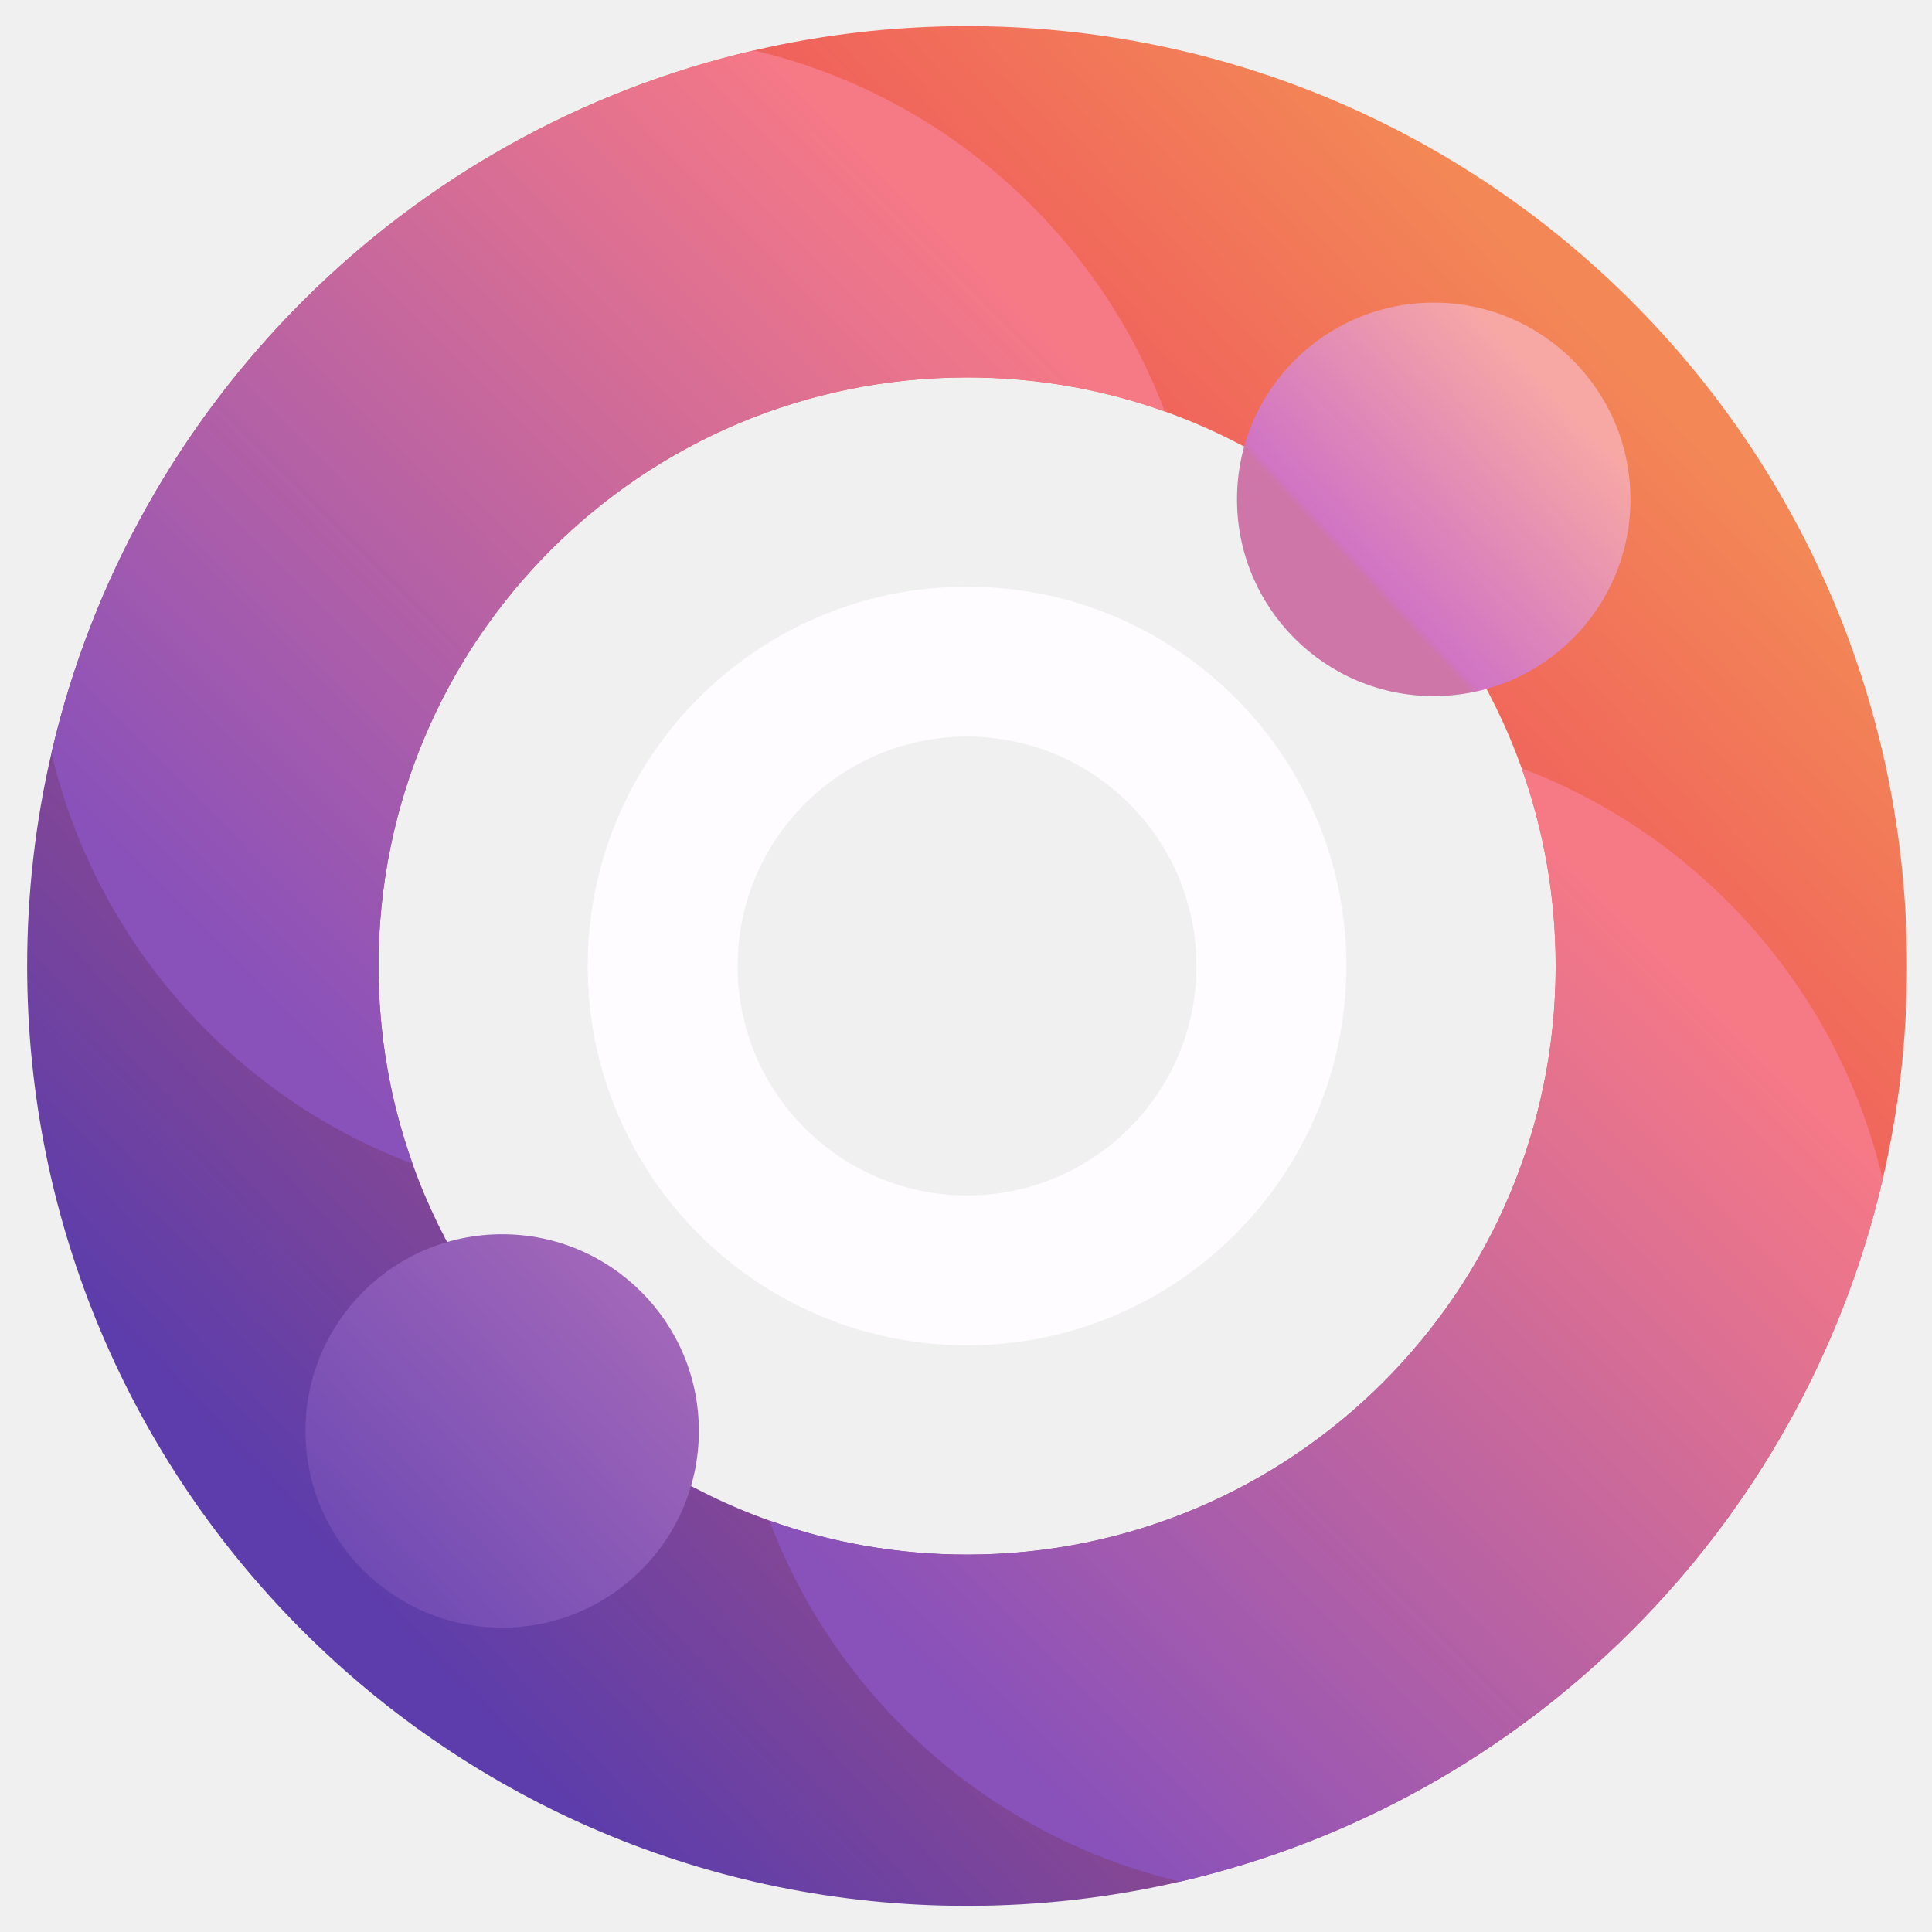
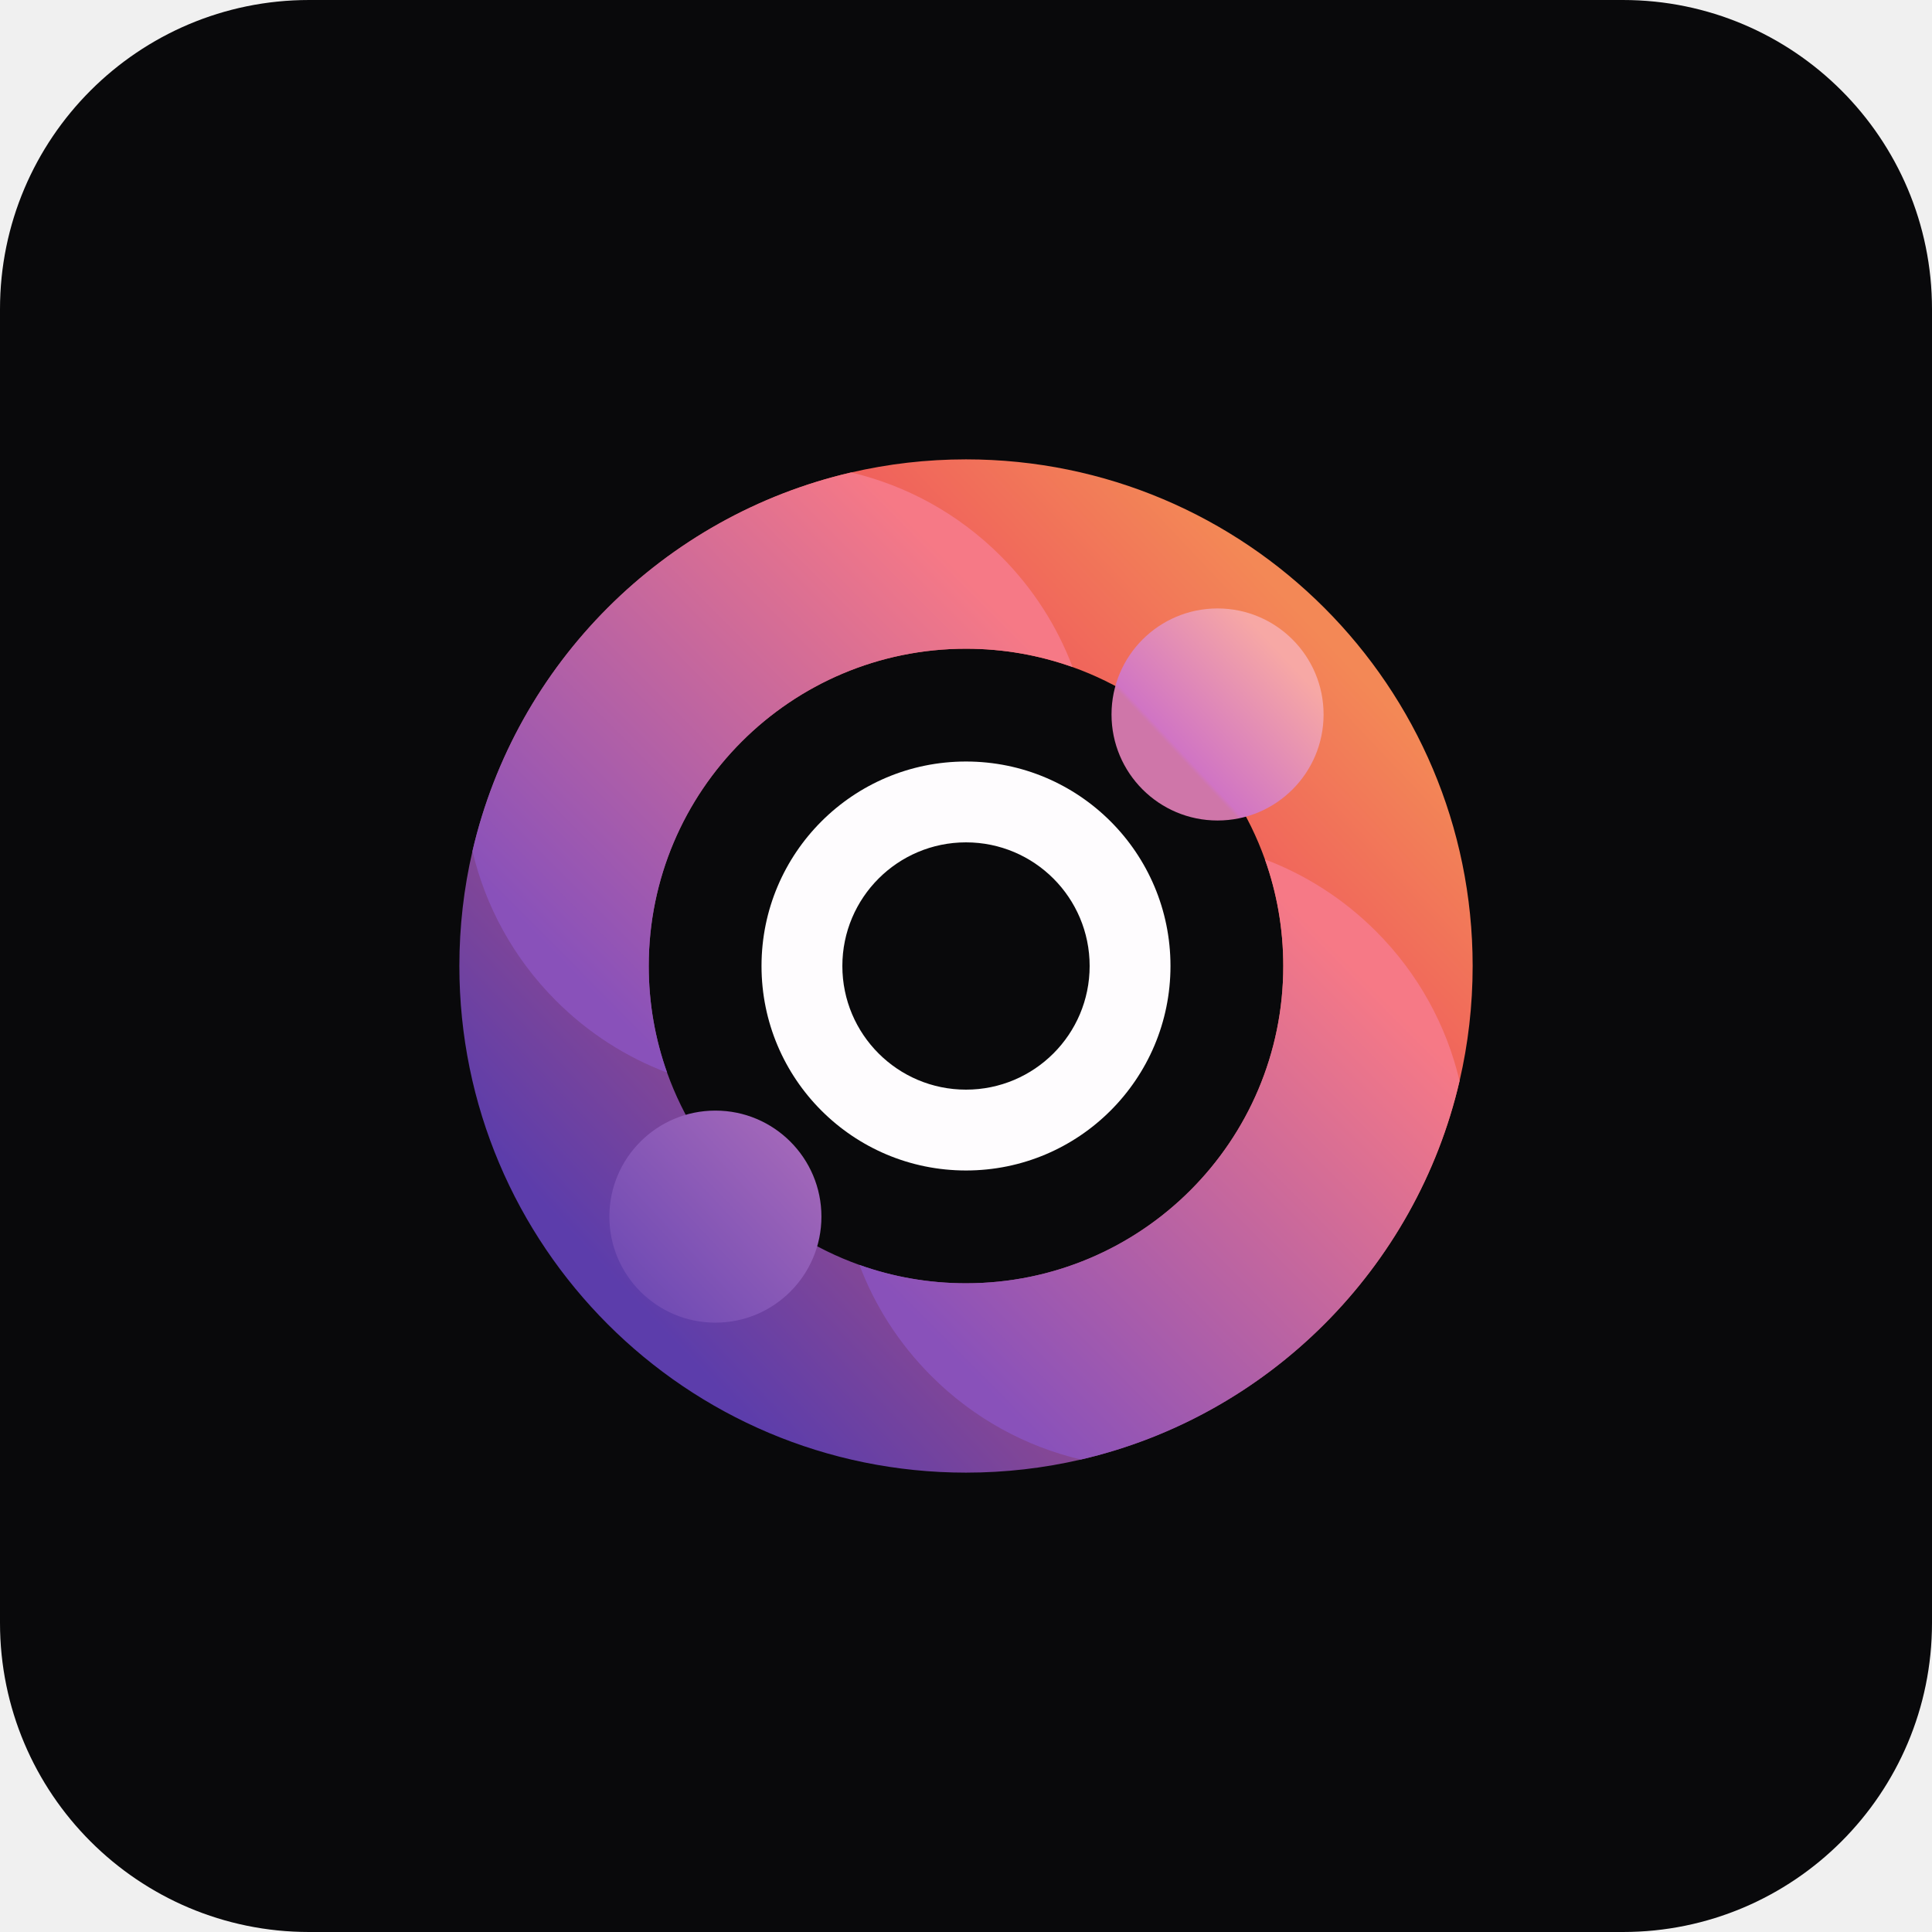
- <svg xmlns="http://www.w3.org/2000/svg" width="37" height="37" viewBox="0 0 37 37" fill="none">
-   <path d="M18.52 0.5C17.117 0.5 15.751 0.661 14.44 0.965C7.775 2.509 2.53 7.755 0.986 14.419C0.681 15.73 0.52 17.096 0.52 18.5C0.52 28.441 8.579 36.5 18.52 36.5C19.924 36.5 21.29 36.339 22.601 36.035C29.265 34.491 34.511 29.246 36.056 22.582C36.361 21.271 36.521 19.904 36.521 18.5C36.521 8.559 28.462 0.5 18.52 0.5ZM18.52 29.772C17.192 29.772 15.917 29.543 14.734 29.12C11.555 27.987 9.034 25.466 7.901 22.287C7.478 21.104 7.249 19.829 7.249 18.5C7.249 12.274 12.295 7.228 18.52 7.228C19.849 7.228 21.123 7.457 22.307 7.88C25.486 9.013 28.007 11.534 29.141 14.713C29.563 15.896 29.793 17.171 29.793 18.5C29.793 24.726 24.746 29.772 18.52 29.772Z" fill="url(#paint0_linear_84_235)" />
-   <path d="M18.52 11.235C14.508 11.235 11.255 14.488 11.255 18.5C11.255 22.512 14.508 25.765 18.52 25.765C22.532 25.765 25.785 22.512 25.785 18.5C25.785 14.488 22.533 11.235 18.52 11.235ZM18.52 22.893C16.095 22.893 14.127 20.926 14.127 18.5C14.127 16.074 16.095 14.107 18.52 14.107C20.946 14.107 22.913 16.074 22.913 18.5C22.913 20.926 20.947 22.893 18.52 22.893Z" fill="#FEFCFE" />
-   <path d="M22.307 7.88C21.123 7.457 19.849 7.228 18.52 7.228C12.295 7.228 7.249 12.275 7.249 18.5C7.249 19.829 7.478 21.104 7.901 22.287C6.462 21.744 5.113 20.893 3.956 19.735C2.436 18.216 1.446 16.368 0.986 14.419C2.53 7.755 7.775 2.51 14.44 0.965C16.388 1.426 18.236 2.416 19.755 3.935C20.913 5.093 21.763 6.441 22.307 7.88Z" fill="url(#paint1_linear_84_235)" />
-   <path d="M36.056 22.582C34.511 29.246 29.265 34.491 22.601 36.035C20.654 35.574 18.806 34.584 17.286 33.065C16.128 31.907 15.277 30.558 14.734 29.12C15.917 29.543 17.192 29.773 18.52 29.773C24.746 29.773 29.793 24.726 29.793 18.5C29.793 17.171 29.563 15.896 29.141 14.713C30.579 15.256 31.927 16.107 33.085 17.265C34.605 18.785 35.595 20.634 36.056 22.582Z" fill="url(#paint2_linear_84_235)" />
-   <path d="M9.617 31.171C11.697 31.171 13.384 29.485 13.384 27.404C13.384 25.324 11.697 23.637 9.617 23.637C7.536 23.637 5.85 25.324 5.85 27.404C5.85 29.485 7.536 31.171 9.617 31.171Z" fill="url(#paint3_linear_84_235)" />
-   <path d="M27.457 13.331C29.538 13.331 31.225 11.644 31.225 9.563C31.225 7.483 29.538 5.796 27.457 5.796C25.377 5.796 23.69 7.483 23.69 9.563C23.69 11.644 25.377 13.331 27.457 13.331Z" fill="url(#paint4_linear_84_235)" />
+ <svg xmlns="http://www.w3.org/2000/svg" width="400" height="400" viewBox="0 0 400 400" fill="none">
+   <g clip-path="url(#clip0_87_3244)">
+     <path d="M400 0H0V400H400V0Z" fill="#09090B" />
+     <path d="M200 95.107C191.821 95.107 183.86 96.043 176.222 97.818C137.385 106.816 106.816 137.385 97.818 176.218C96.043 183.86 95.107 191.821 95.107 200C95.107 257.931 142.069 304.893 200 304.893C208.179 304.893 216.14 303.957 223.782 302.182C262.615 293.184 293.184 262.619 302.186 223.789C303.961 216.148 304.897 208.183 304.897 200C304.897 142.069 257.931 95.107 200 95.107ZM200 265.689C192.257 265.689 184.831 264.351 177.935 261.89C159.407 255.282 144.722 240.597 138.114 222.069C135.653 215.173 134.315 207.743 134.315 200C134.315 163.721 163.721 134.311 200 134.311C207.743 134.311 215.169 135.649 222.065 138.11C240.593 144.718 255.282 159.403 261.89 177.931C264.351 184.827 265.689 192.257 265.689 200C265.689 236.279 236.279 265.689 200 265.689Z" fill="url(#paint0_linear_87_3244)" />
+     <path d="M200 157.664C176.62 157.664 157.664 176.62 157.664 200C157.664 223.38 176.62 242.336 200 242.336C223.38 242.336 242.336 223.38 242.336 200C242.336 176.62 223.384 157.664 200 157.664ZM200 225.599C185.865 225.599 174.401 214.14 174.401 200C174.401 185.861 185.865 174.401 200 174.401C214.136 174.401 225.599 185.861 225.599 200C225.599 214.14 214.14 225.599 200 225.599Z" fill="#FEFCFE" />
+     <path d="M222.065 138.11C215.169 135.649 207.743 134.311 200 134.311C163.721 134.311 134.315 163.721 134.315 200C134.315 207.743 135.653 215.173 138.114 222.069C129.732 218.902 121.872 213.944 115.124 207.197C106.27 198.342 100.501 187.573 97.818 176.218C106.816 137.385 137.385 106.816 176.222 97.818C187.573 100.501 198.342 106.27 207.197 115.124C213.941 121.868 218.898 129.728 222.065 138.11Z" fill="url(#paint1_linear_87_3244)" />
+     <path d="M302.186 223.789C293.184 262.619 262.615 293.184 223.782 302.182C212.431 299.499 201.662 293.73 192.807 284.876C186.06 278.128 181.102 270.268 177.935 261.89C184.831 264.351 192.257 265.689 200 265.689C236.279 265.689 265.689 236.279 265.689 200C265.689 192.257 264.351 184.827 261.89 177.931C270.268 181.098 278.128 186.056 284.876 192.804C293.73 201.658 299.503 212.435 302.186 223.789Z" fill="url(#paint2_linear_87_3244)" />
+     <path d="M148.115 273.841C160.239 273.841 170.067 264.013 170.067 251.889C170.067 239.765 160.239 229.937 148.115 229.937C135.991 229.937 126.163 239.765 126.163 251.889C126.163 264.013 135.991 273.841 148.115 273.841Z" fill="url(#paint3_linear_87_3244)" />
+     <path d="M252.08 169.876C264.204 169.876 274.032 160.048 274.032 147.924C274.032 135.8 264.204 125.972 252.08 125.972C239.956 125.972 230.128 135.8 230.128 147.924C230.128 160.048 239.956 169.876 252.08 169.876Z" fill="url(#paint4_linear_87_3244)" />
+   </g>
  <defs>
-     <linearGradient id="paint0_linear_84_235" x1="31.076" y1="6.636" x2="6.356" y2="29.995" gradientUnits="userSpaceOnUse">
+     <linearGradient id="paint0_linear_87_3244" x1="273.166" y1="130.863" x2="129.112" y2="266.988" gradientUnits="userSpaceOnUse">
      <stop stop-color="#F38856" />
      <stop offset="0.23" stop-color="#F0625C" />
      <stop offset="1" stop-color="#5C3DAB" />
    </linearGradient>
-     <linearGradient id="paint1_linear_84_235" x1="17.381" y1="3.552" x2="3.32" y2="17.537" gradientUnits="userSpaceOnUse">
+     <linearGradient id="paint1_linear_87_3244" x1="193.361" y1="112.889" x2="111.423" y2="194.387" gradientUnits="userSpaceOnUse">
      <stop stop-color="#F67986" />
      <stop offset="1" stop-color="#8951BA" />
    </linearGradient>
-     <linearGradient id="paint2_linear_84_235" x1="33.463" y1="19.72" x2="19.402" y2="33.706" gradientUnits="userSpaceOnUse">
+     <linearGradient id="paint2_linear_87_3244" x1="287.076" y1="207.107" x2="205.137" y2="288.608" gradientUnits="userSpaceOnUse">
      <stop stop-color="#F67986" />
      <stop offset="1" stop-color="#8951BA" />
    </linearGradient>
-     <linearGradient id="paint3_linear_84_235" x1="12.367" y1="24.831" x2="6.866" y2="29.978" gradientUnits="userSpaceOnUse">
+     <linearGradient id="paint3_linear_87_3244" x1="164.142" y1="236.891" x2="132.084" y2="266.886" gradientUnits="userSpaceOnUse">
      <stop stop-color="#A267B9" />
      <stop offset="1" stop-color="#704BB4" />
    </linearGradient>
-     <linearGradient id="paint4_linear_84_235" x1="29.747" y1="7.42" x2="25.992" y2="10.935" gradientUnits="userSpaceOnUse">
+     <linearGradient id="paint4_linear_87_3244" x1="265.424" y1="135.434" x2="243.538" y2="155.916" gradientUnits="userSpaceOnUse">
      <stop stop-color="#F7A8A5" />
      <stop offset="0.97" stop-color="#D074C4" />
      <stop offset="1" stop-color="#CF76A9" />
    </linearGradient>
+     <clipPath id="clip0_87_3244">
+       <rect width="400" height="400" rx="64" fill="white" />
+     </clipPath>
  </defs>
</svg>
